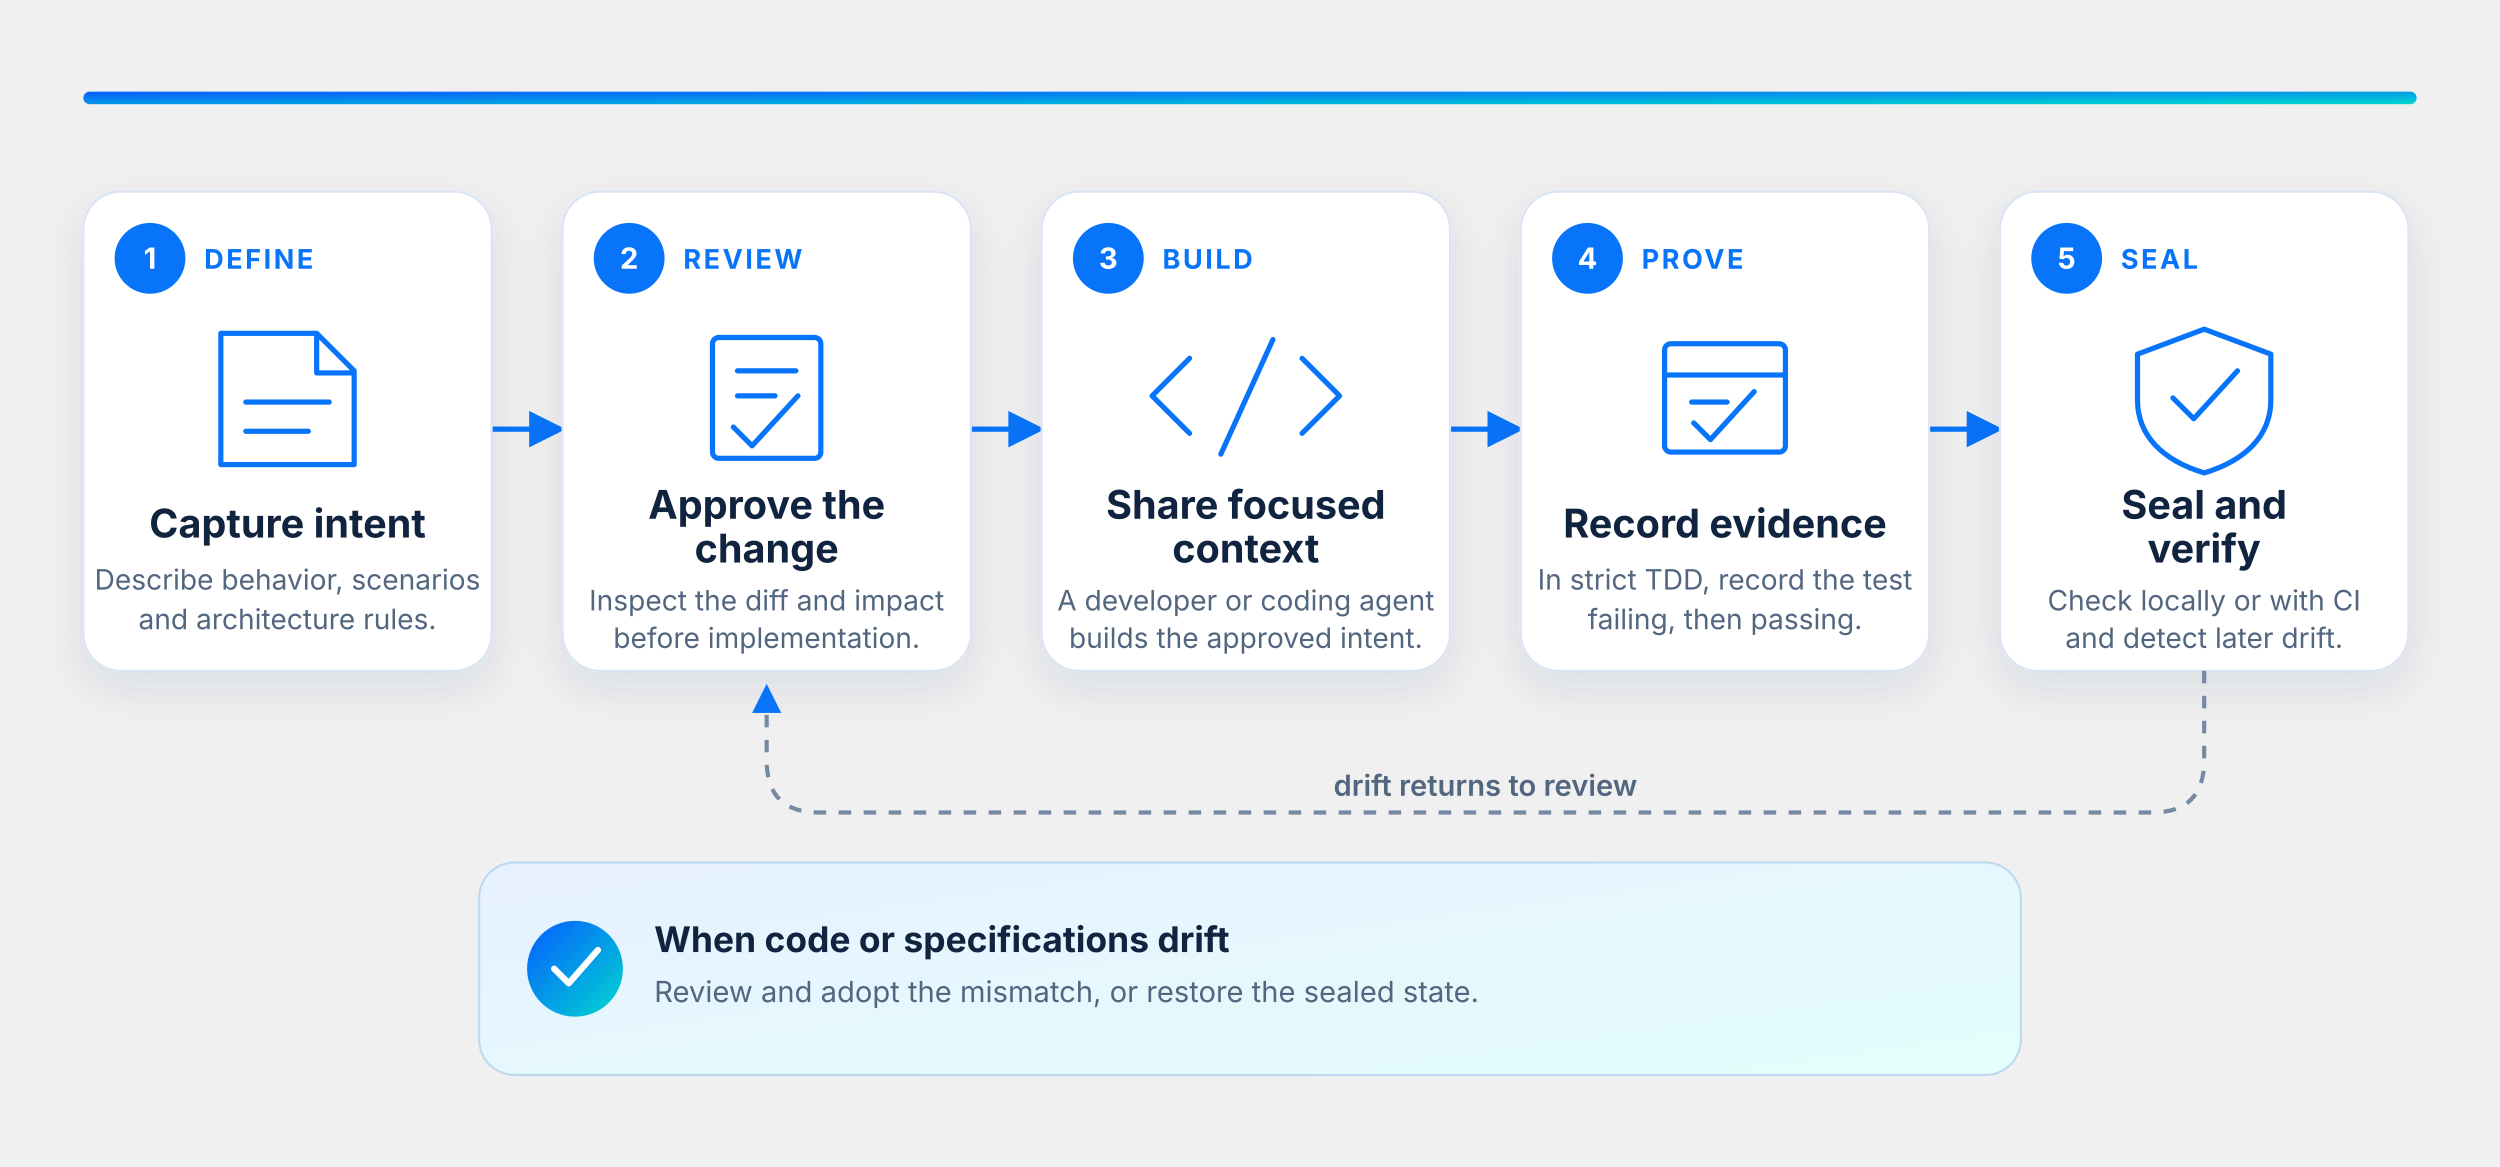
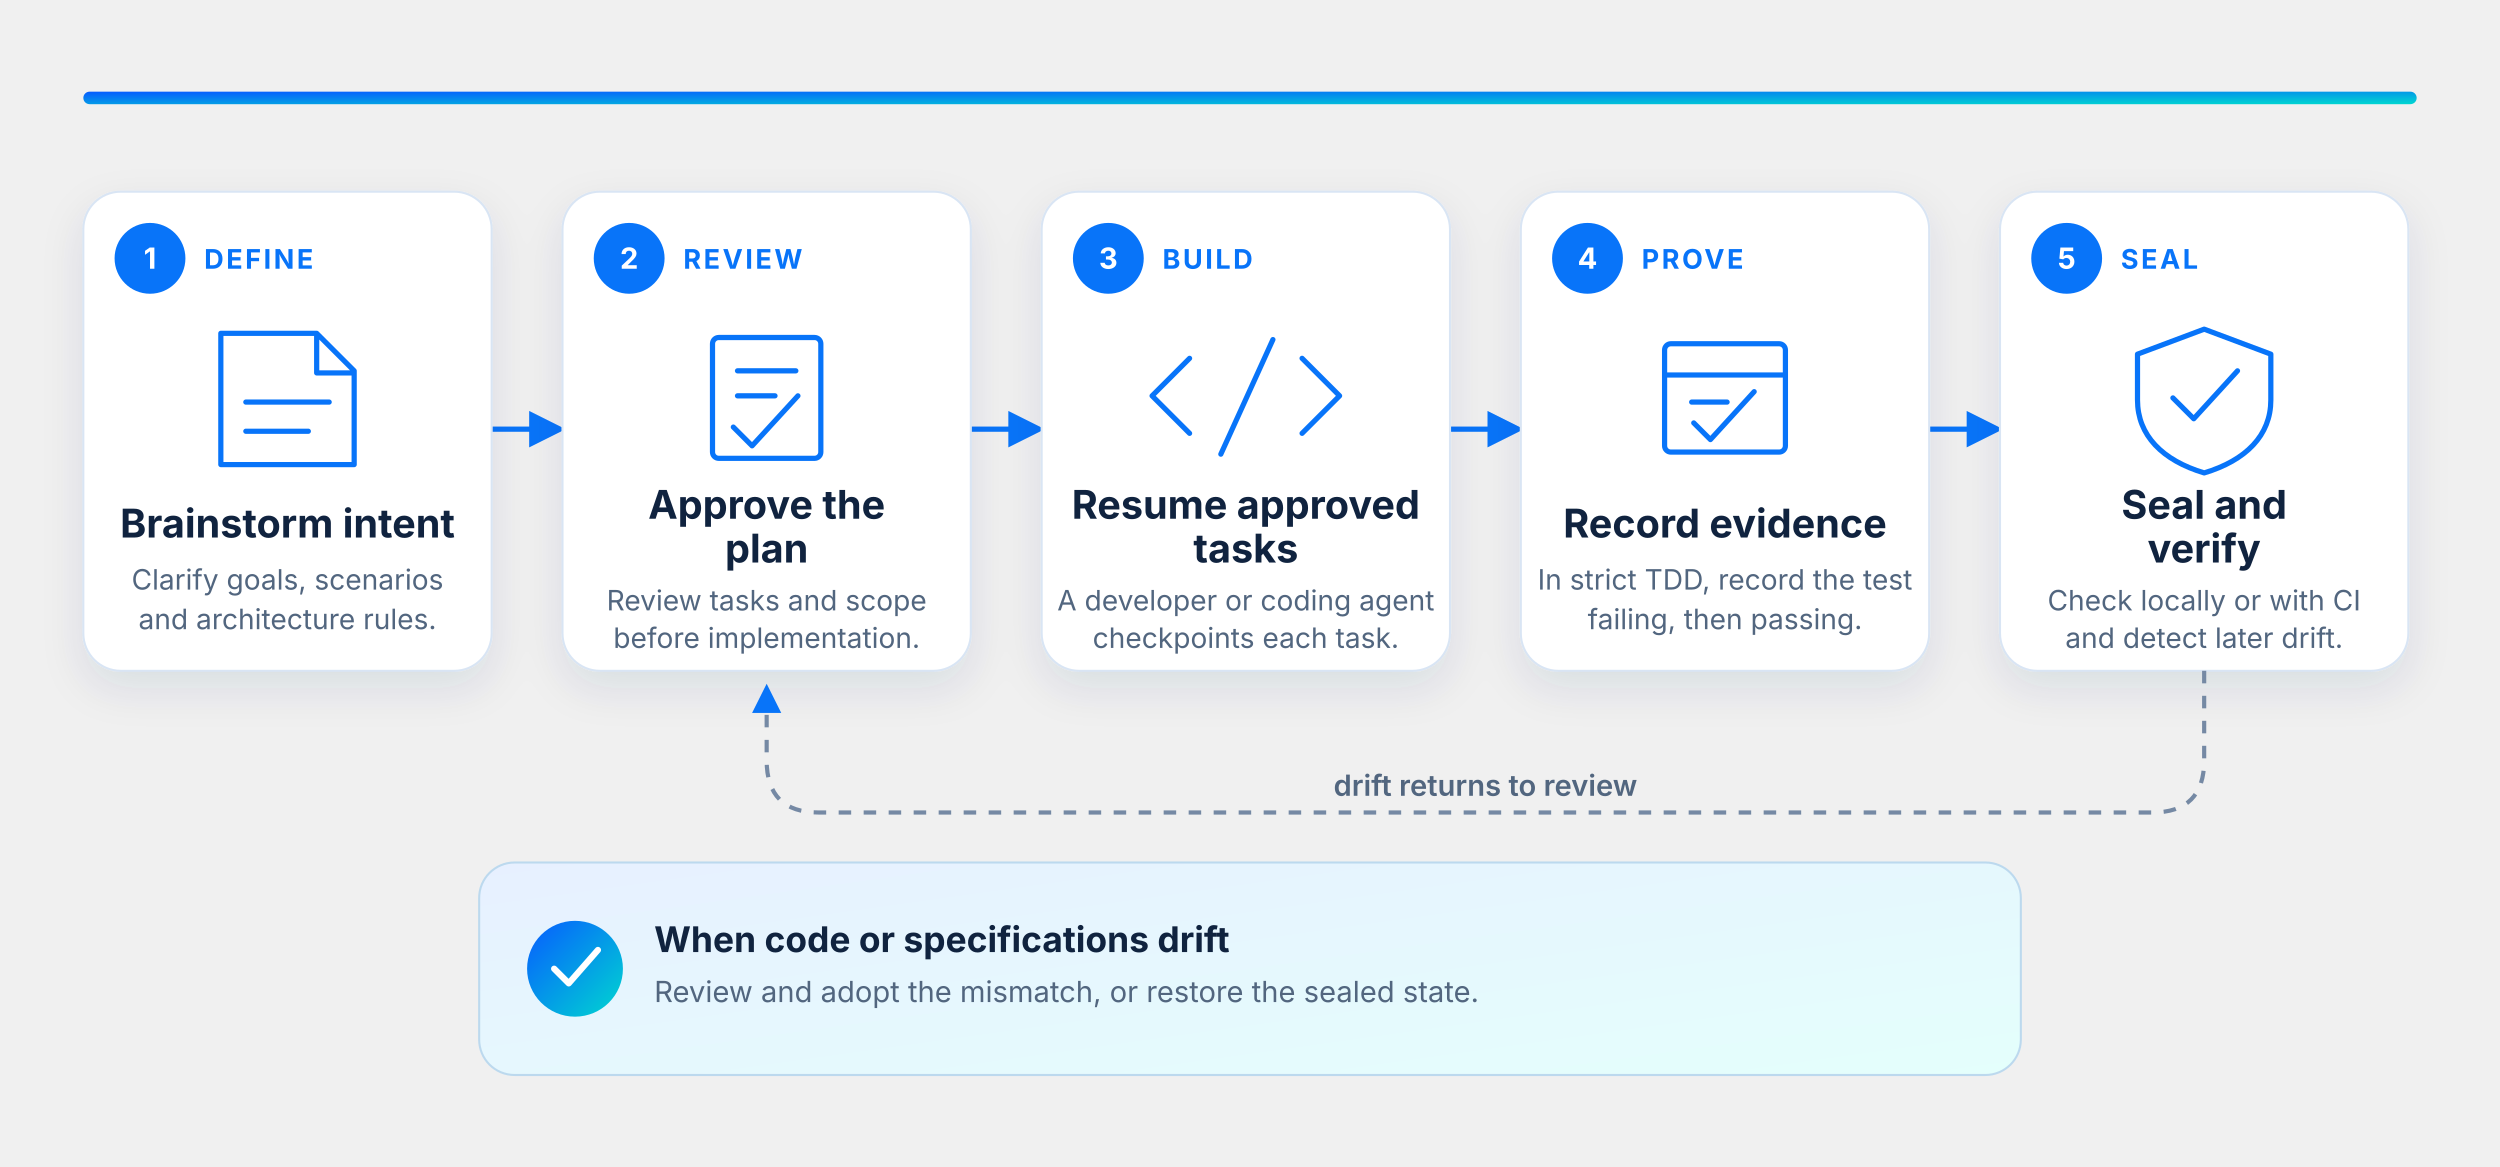
<svg xmlns="http://www.w3.org/2000/svg" width="1200" height="560" viewBox="0 0 1200 560" role="img" aria-labelledby="title description">
  <defs>
    <linearGradient id="brand" x1="0" y1="0" x2="1" y2="1">
      <stop offset="0" stop-color="#075cff" />
      <stop offset="1" stop-color="#00d7d0" />
    </linearGradient>
    <linearGradient id="brand-soft" x1="0" y1="0" x2="1" y2="1">
      <stop offset="0" stop-color="#e7f0ff" />
      <stop offset="1" stop-color="#e4fffc" />
    </linearGradient>
    <filter id="shadow" x="-20%" y="-20%" width="140%" height="160%">
      <feDropShadow dx="0" dy="8" stdDeviation="10" flood-color="#183864" flood-opacity="0.10" />
    </filter>
    <marker id="arrow" viewBox="0 0 10 10" refX="8" refY="5" markerWidth="7" markerHeight="7" orient="auto-start-reverse">
      <path d="M 0 0 L 10 5 L 0 10 z" fill="#0874f9" />
    </marker>
  </defs>
  <style>
    .card { fill: #ffffff; stroke: #d9e5f4; }
    .title { fill: #10233f; font: 700 19px ui-sans-serif, system-ui, -apple-system, BlinkMacSystemFont, "Segoe UI", sans-serif; }
    .body { fill: #52667f; font: 400 13.5px ui-sans-serif, system-ui, -apple-system, BlinkMacSystemFont, "Segoe UI", sans-serif; }
    .step { fill: #0874f9; font: 700 13px ui-sans-serif, system-ui, -apple-system, BlinkMacSystemFont, "Segoe UI", sans-serif; letter-spacing: 1.2px; }
    .number { fill: #ffffff; font: 700 14px ui-sans-serif, system-ui, -apple-system, BlinkMacSystemFont, "Segoe UI", sans-serif; }
    .icon { fill: none; stroke: #0874f9; stroke-width: 2.5; stroke-linecap: round; stroke-linejoin: round; }
    .arrow { fill: none; stroke: #0874f9; stroke-width: 2.5; marker-end: url(#arrow); }
    .loop { fill: none; stroke: #7589a4; stroke-width: 2; stroke-dasharray: 6 6; marker-end: url(#arrow); }
    .loop-label { fill: #52667f; font: 600 14px ui-sans-serif, system-ui, -apple-system, BlinkMacSystemFont, "Segoe UI", sans-serif; }
    .footer { fill: url(#brand-soft); stroke: #bcd9ee; }
    .footer-title { fill: #10233f; font: 700 17px ui-sans-serif, system-ui, -apple-system, BlinkMacSystemFont, "Segoe UI", sans-serif; }
    .footer-body { fill: #52667f; font: 400 14px ui-sans-serif, system-ui, -apple-system, BlinkMacSystemFont, "Segoe UI", sans-serif; }
    @media (prefers-color-scheme: dark) {
      .card { fill: #121f34; stroke: #263b59; }
      .title, .footer-title { fill: #eff6ff; }
      .body, .loop-label, .footer-body { fill: #aebed1; }
      .footer { fill: #10243a; stroke: #24516d; }
    }
  </style>
  <rect x="40" y="44" width="1120" height="6" rx="3" fill="url(#brand)" />
  <path class="arrow" d="M236 206 H268" />
  <path class="arrow" d="M466 206 H498" />
  <path class="arrow" d="M696 206 H728" />
  <path class="arrow" d="M926 206 H958" />
  <g filter="url(#shadow)">
    <rect class="card" x="40" y="92" width="196" height="230" rx="18" />
    <rect class="card" x="270" y="92" width="196" height="230" rx="18" />
    <rect class="card" x="500" y="92" width="196" height="230" rx="18" />
    <rect class="card" x="730" y="92" width="196" height="230" rx="18" />
    <rect class="card" x="960" y="92" width="196" height="230" rx="18" />
  </g>
  <g aria-label="Step one: define">
    <circle cx="72" cy="124" r="17" fill="#0874f9" />
    <text class="number" x="72" y="129" text-anchor="middle">1</text>
    <text class="step" x="98" y="129">DEFINE</text>
    <path class="icon" d="M106 160 h46 l18 18 v45 h-64 z M152 160 v19 h18 M118 193 h40 M118 207 h30" />
-     <text class="title" x="138" y="258" text-anchor="middle">Capture intent</text>
-     <text class="body" x="138" y="283" text-anchor="middle">Describe behavior, scenarios</text>
+     <text class="title" x="138" y="258" text-anchor="middle">Brainstorm intent</text>
+     <text class="body" x="138" y="283" text-anchor="middle">Clarify goals, scenarios</text>
    <text class="body" x="138" y="302" text-anchor="middle">and architecture rules.</text>
  </g>
  <g aria-label="Step two: review">
    <circle cx="302" cy="124" r="17" fill="#0874f9" />
    <text class="number" x="302" y="129" text-anchor="middle">2</text>
    <text class="step" x="328" y="129">REVIEW</text>
    <g id="review-icon" class="icon">
      <rect x="342" y="162" width="52" height="58" rx="3" />
      <path d="M354 178 h28 M354 190 h18 M352 205 l9 9 22-24" />
    </g>
    <text class="title" x="368" y="249" text-anchor="middle">Approve the</text>
-     <text class="title" x="368" y="270" text-anchor="middle">change</text>
-     <text class="body" x="368" y="293" text-anchor="middle">Inspect the diff and impact</text>
+     <text class="title" x="368" y="270" text-anchor="middle">plan</text>
+     <text class="body" x="368" y="293" text-anchor="middle">Review tasks and scope</text>
    <text class="body" x="368" y="311" text-anchor="middle">before implementation.</text>
  </g>
  <g aria-label="Step three: build">
    <circle cx="532" cy="124" r="17" fill="#0874f9" />
    <text class="number" x="532" y="129" text-anchor="middle">3</text>
    <text class="step" x="558" y="129">BUILD</text>
    <path class="icon" d="M571 172 l-18 18 18 18 M625 172 l18 18-18 18 M611 163 l-25 55" />
-     <text class="title" x="598" y="249" text-anchor="middle">Share focused</text>
-     <text class="title" x="598" y="270" text-anchor="middle">context</text>
+     <text class="title" x="598" y="249" text-anchor="middle">Resume approved</text>
+     <text class="title" x="598" y="270" text-anchor="middle">tasks</text>
    <text class="body" x="598" y="293" text-anchor="middle">A developer or coding agent</text>
-     <text class="body" x="598" y="311" text-anchor="middle">builds the approved intent.</text>
+     <text class="body" x="598" y="311" text-anchor="middle">checkpoints each task.</text>
  </g>
  <g aria-label="Step four: prove">
    <circle cx="762" cy="124" r="17" fill="#0874f9" />
    <text class="number" x="762" y="129" text-anchor="middle">4</text>
    <text class="step" x="788" y="129">PROVE</text>
    <g id="prove-icon" class="icon">
      <rect x="799" y="165" width="58" height="52" rx="3" />
      <path d="M799 180 h58 M812 193 h17 M813 203 l8 8 21-23" />
    </g>
    <text class="title" x="828" y="258" text-anchor="middle">Record evidence</text>
    <text class="body" x="828" y="283" text-anchor="middle">In strict TDD, record the test</text>
    <text class="body" x="828" y="302" text-anchor="middle">failing, then passing.</text>
  </g>
  <g aria-label="Step five: seal">
    <circle cx="992" cy="124" r="17" fill="#0874f9" />
    <text class="number" x="992" y="129" text-anchor="middle">5</text>
    <text class="step" x="1018" y="129">SEAL</text>
    <path class="icon" d="M1058 158 l32 12 v22 c0 17-12 29-32 35-20-6-32-18-32-35v-22z M1043 191 l10 10 21-23" />
    <text class="title" x="1058" y="249" text-anchor="middle">Seal and</text>
    <text class="title" x="1058" y="270" text-anchor="middle">verify</text>
    <text class="body" x="1058" y="293" text-anchor="middle">Check locally or with CI</text>
    <text class="body" x="1058" y="311" text-anchor="middle">and detect later drift.</text>
  </g>
  <path class="loop" d="M1058 322 V365 Q1058 390 1033 390 H393 Q368 390 368 365 V331" />
  <rect id="drift-callout" class="footer" x="230" y="414" width="740" height="102" rx="17" />
  <circle cx="276" cy="465" r="23" fill="url(#brand)" />
  <path d="M266 465 l7 7 14-16" fill="none" stroke="#ffffff" stroke-width="3" stroke-linecap="round" stroke-linejoin="round" />
  <text id="drift-title" class="footer-title" x="314" y="457">When code or specifications drift</text>
  <text id="drift-body" class="footer-body" x="314" y="481">Review and adopt the mismatch, or restore the sealed state.</text>
  <text class="loop-label" x="713" y="382" text-anchor="middle">drift returns to review</text>
</svg>
